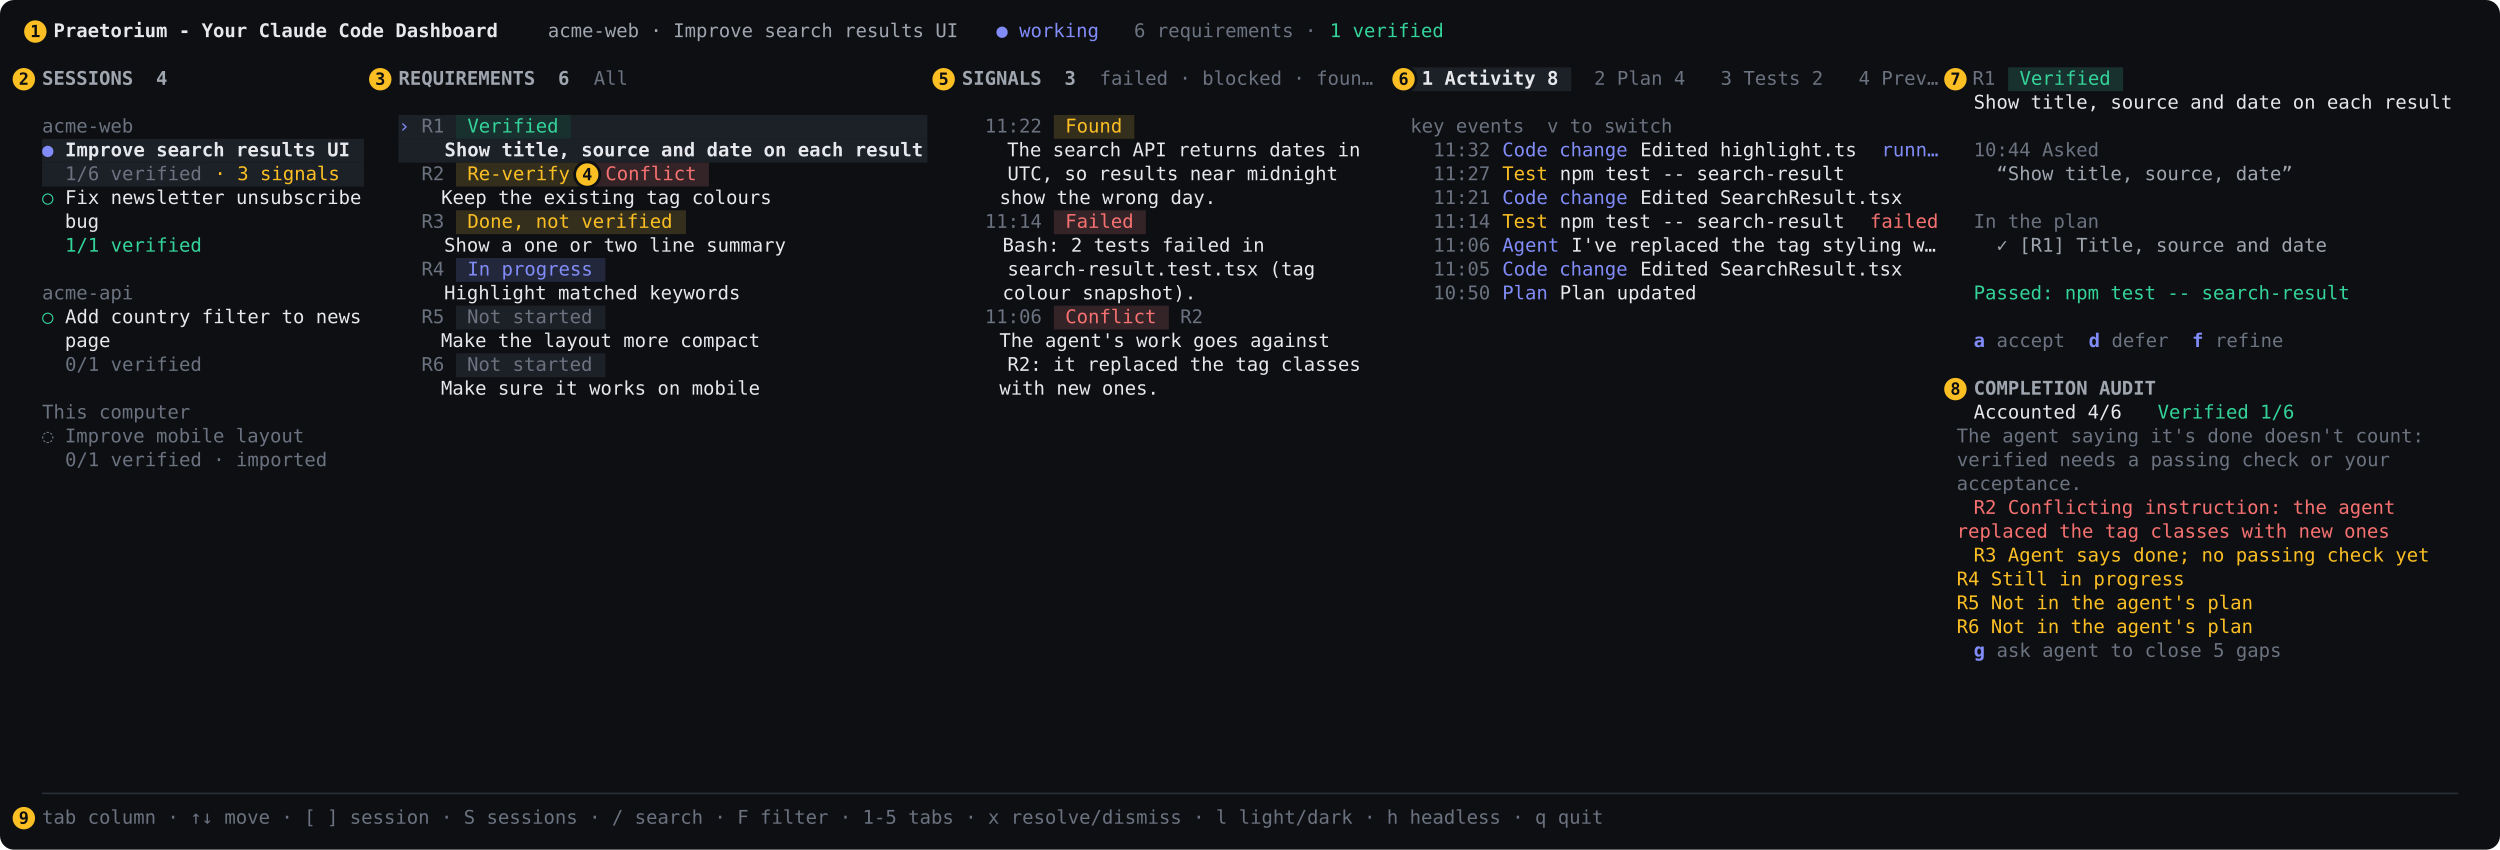
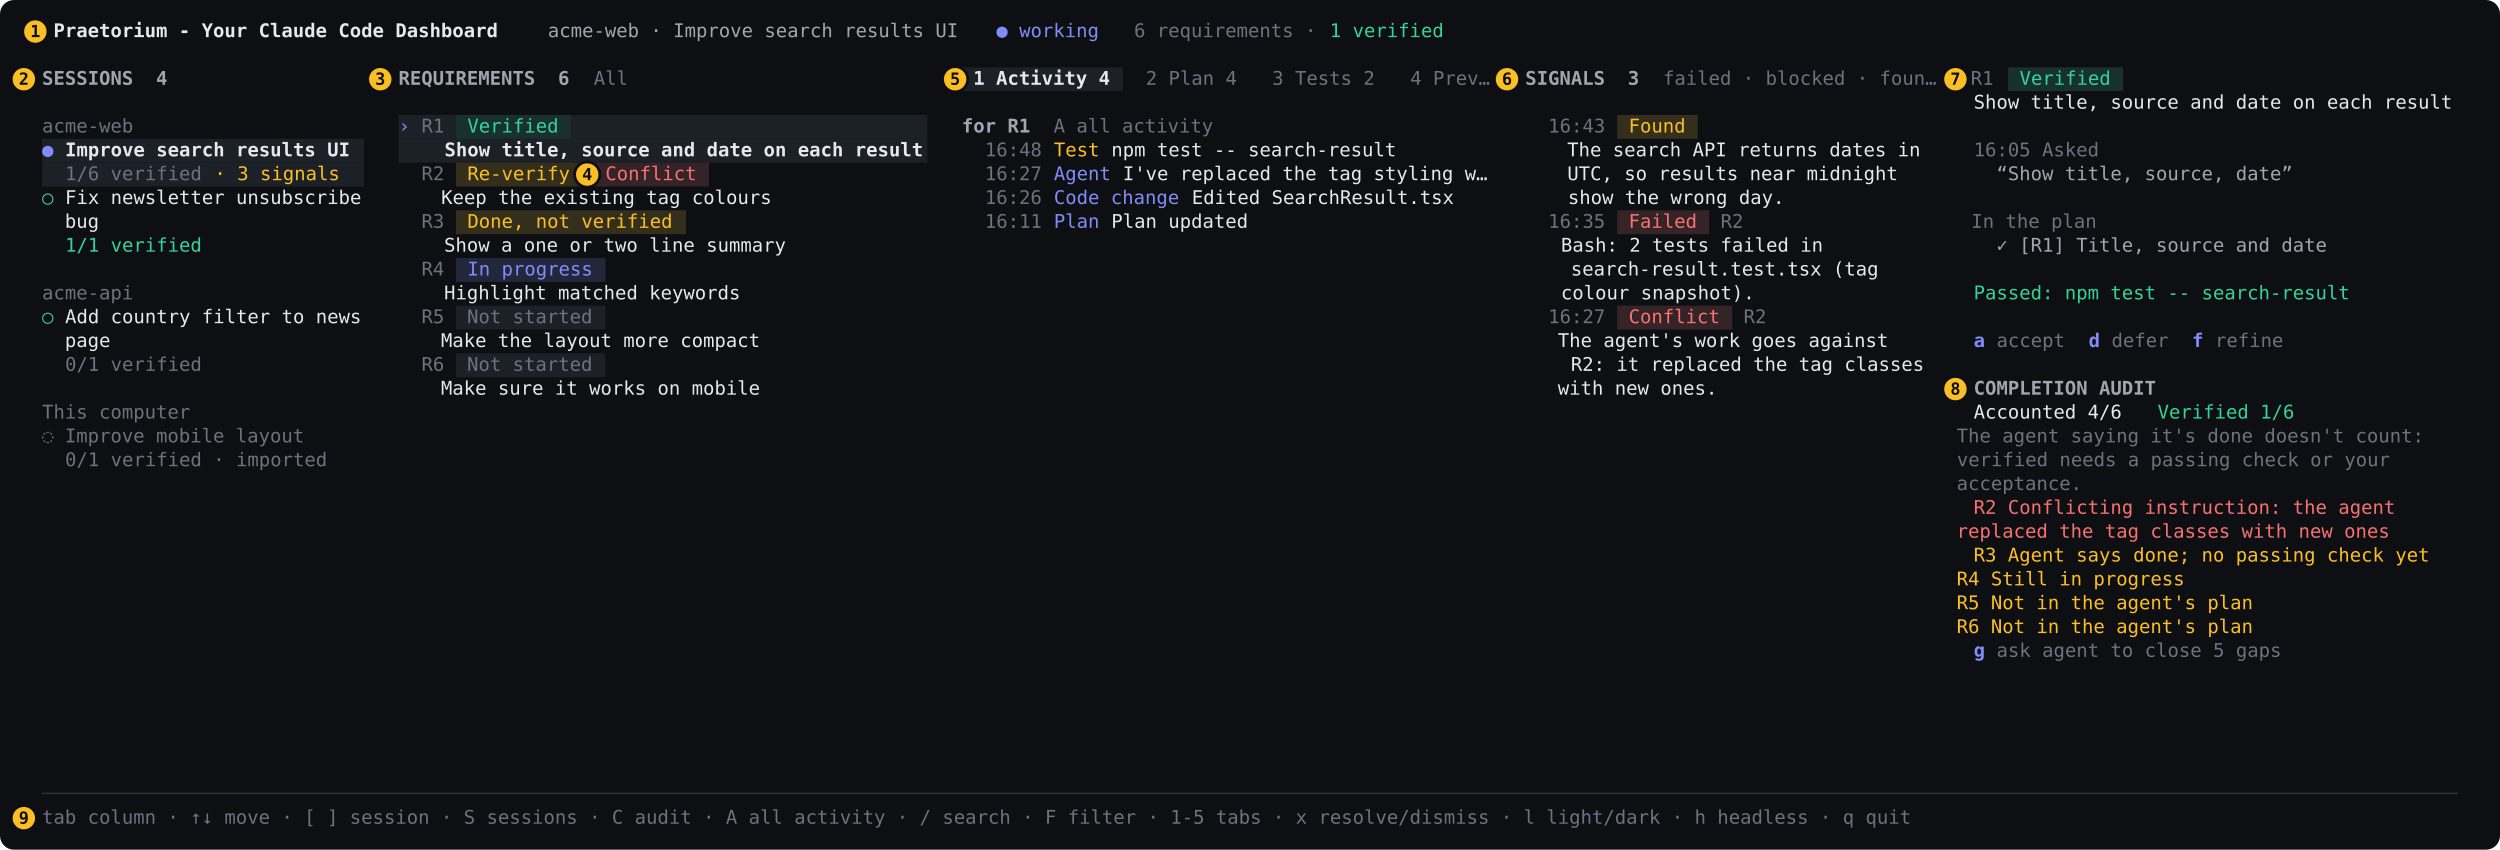
<svg xmlns="http://www.w3.org/2000/svg" viewBox="0 0 1783 606" width="100%" font-family="ui-monospace, SFMono-Regular, Menlo, Consolas, monospace" font-size="13.5">
  <rect width="1783" height="606" rx="10" fill="#0d0f12" />
  <text x="30.0" y="26.5" fill="#e6e8eb" font-weight="700" xml:space="preserve"> Praetorium - Your Claude Code Dashboard </text>
  <text x="382.6" y="26.5" fill="#a0a6b0" xml:space="preserve"> acme-web · Improve search results UI</text>
  <text x="710.6" y="26.5" fill="#818cf8" xml:space="preserve">● working</text>
  <text x="784.4" y="26.5" fill="#6b7280" xml:space="preserve">   6 requirements · </text>
  <text x="948.4" y="26.5" fill="#34d399" xml:space="preserve">1 verified                                                                                          </text>
-   <rect x="1005.8" y="48" width="114.8" height="17" fill="#1c2027" />
+   <rect x="686.0" y="48" width="114.8" height="17" fill="#1c2027" />
  <rect x="1432.2" y="48" width="82.0" height="17" fill="#18312e" />
  <text x="30.0" y="60.5" fill="#a0a6b0" font-weight="700" xml:space="preserve">SESSIONS  4</text>
  <text x="284.2" y="60.5" fill="#a0a6b0" font-weight="700" xml:space="preserve">REQUIREMENTS  6</text>
  <text x="407.2" y="60.5" fill="#6b7280" xml:space="preserve">  All                             </text>
-   <text x="686.0" y="60.5" fill="#a0a6b0" font-weight="700" xml:space="preserve">SIGNALS  3</text>
-   <text x="768.0" y="60.5" fill="#6b7280" xml:space="preserve">  failed · blocked · foun…   </text>
-   <text x="1005.8" y="60.5" fill="#e6e8eb" font-weight="700" xml:space="preserve"> 1 Activity 8 </text>
-   <text x="1128.8" y="60.5" fill="#6b7280" xml:space="preserve"> 2 Plan 4 </text>
-   <text x="1219.0" y="60.5" fill="#6b7280" xml:space="preserve"> 3 Tests 2 </text>
-   <text x="1317.4" y="60.5" fill="#6b7280" xml:space="preserve"> 4 Prev…   R1 </text>
+   <text x="686.0" y="60.5" fill="#e6e8eb" font-weight="700" xml:space="preserve"> 1 Activity 4 </text>
+   <text x="809.0" y="60.5" fill="#6b7280" xml:space="preserve"> 2 Plan 4 </text>
+   <text x="899.2" y="60.5" fill="#6b7280" xml:space="preserve"> 3 Tests 2 </text>
+   <text x="997.6" y="60.5" fill="#6b7280" xml:space="preserve"> 4 Prev…   </text>
+   <text x="1087.8" y="60.5" fill="#a0a6b0" font-weight="700" xml:space="preserve">SIGNALS  3</text>
+   <text x="1169.8" y="60.5" fill="#6b7280" xml:space="preserve">  failed · blocked · foun…   R1 </text>
  <text x="1432.2" y="60.5" fill="#34d399" xml:space="preserve"> Verified                                </text>
  <text x="1407.6" y="77.5" fill="#e6e8eb" xml:space="preserve">Show title, source and date on each result  </text>
  <rect x="284.2" y="82" width="41.0" height="17" fill="#1c2027" />
  <rect x="325.2" y="82" width="82.0" height="17" fill="#18312e" />
  <rect x="407.2" y="82" width="254.2" height="17" fill="#1c2027" />
-   <rect x="751.6" y="82" width="57.4" height="17" fill="#342f1d" />
+   <rect x="1153.4" y="82" width="57.4" height="17" fill="#342f1d" />
  <text x="30.0" y="94.5" fill="#6b7280" xml:space="preserve">acme-web                       </text>
  <text x="284.2" y="94.5" fill="#818cf8" xml:space="preserve">› </text>
  <text x="300.6" y="94.5" fill="#6b7280" xml:space="preserve">R1 </text>
  <text x="325.2" y="94.5" fill="#34d399" xml:space="preserve"> Verified                                   </text>
-   <text x="702.4" y="94.5" fill="#6b7280" xml:space="preserve">11:22 </text>
-   <text x="751.6" y="94.5" fill="#fbbf24" xml:space="preserve"> Found                         </text>
-   <text x="1005.8" y="94.5" fill="#6b7280" xml:space="preserve">key events  v to switch                                                                      </text>
+   <text x="686.0" y="94.5" fill="#a0a6b0" font-weight="700" xml:space="preserve">for R1</text>
+   <text x="735.2" y="94.5" fill="#6b7280" xml:space="preserve">  A all activity                           </text>
+   <text x="1104.2" y="94.5" fill="#6b7280" xml:space="preserve">16:43 </text>
+   <text x="1153.4" y="94.5" fill="#fbbf24" xml:space="preserve"> Found                                                                     </text>
  <rect x="30.0" y="99" width="229.6" height="17" fill="#1c2027" />
  <rect x="284.2" y="99" width="377.2" height="17" fill="#1c2027" />
  <text x="30.0" y="111.5" fill="#818cf8" xml:space="preserve">● </text>
  <text x="46.4" y="111.5" fill="#e6e8eb" font-weight="700" xml:space="preserve">Improve search results UI</text>
  <text x="317.0" y="111.5" fill="#e6e8eb" font-weight="700" xml:space="preserve">Show title, source and date on each result</text>
-   <text x="661.4" y="111.5" fill="#e6e8eb" xml:space="preserve">       The search API returns dates in    </text>
-   <text x="1022.2" y="111.5" fill="#6b7280" xml:space="preserve">11:32 </text>
-   <text x="1071.4" y="111.5" fill="#818cf8" xml:space="preserve">Code change </text>
-   <text x="1169.8" y="111.5" fill="#e6e8eb" xml:space="preserve">Edited highlight.ts</text>
-   <text x="1325.6" y="111.5" fill="#818cf8" xml:space="preserve">  runn…   </text>
-   <text x="1407.6" y="111.5" fill="#6b7280" xml:space="preserve">10:44 Asked                                 </text>
+   <text x="702.4" y="111.5" fill="#6b7280" xml:space="preserve">16:48 </text>
+   <text x="751.6" y="111.5" fill="#fbbf24" xml:space="preserve">Test </text>
+   <text x="792.6" y="111.5" fill="#e6e8eb" xml:space="preserve">npm test -- search-result               The search API returns dates in    </text>
+   <text x="1407.6" y="111.5" fill="#6b7280" xml:space="preserve">16:05 Asked                                 </text>
  <rect x="30.0" y="116" width="229.6" height="17" fill="#1c2027" />
  <rect x="325.2" y="116" width="90.2" height="17" fill="#342f1d" />
  <rect x="423.6" y="116" width="82.0" height="17" fill="#342428" />
  <text x="46.4" y="128.5" fill="#6b7280" xml:space="preserve">1/6 verified</text>
  <text x="144.8" y="128.5" fill="#fbbf24" xml:space="preserve"> · 3 signals     </text>
  <text x="300.6" y="128.5" fill="#6b7280" xml:space="preserve">R2 </text>
  <text x="325.2" y="128.5" fill="#fbbf24" xml:space="preserve"> Re-verify </text>
  <text x="423.6" y="128.5" fill="#f87171" xml:space="preserve"> Conflict                       </text>
-   <text x="686.0" y="128.5" fill="#e6e8eb" xml:space="preserve">    UTC, so results near midnight      </text>
-   <text x="1022.2" y="128.5" fill="#6b7280" xml:space="preserve">11:27 </text>
-   <text x="1071.4" y="128.5" fill="#fbbf24" xml:space="preserve">Test </text>
-   <text x="1112.4" y="128.5" fill="#e6e8eb" xml:space="preserve">npm test -- search-result           </text>
+   <text x="702.4" y="128.5" fill="#6b7280" xml:space="preserve">16:27 </text>
+   <text x="751.6" y="128.5" fill="#818cf8" xml:space="preserve">Agent </text>
+   <text x="800.8" y="128.5" fill="#e6e8eb" xml:space="preserve">I've replaced the tag styling w…       UTC, so results near midnight      </text>
  <text x="1407.6" y="128.5" fill="#a0a6b0" xml:space="preserve">  “Show title, source, date”                </text>
  <text x="30.0" y="145.5" fill="#34d399" xml:space="preserve">○ </text>
-   <text x="46.4" y="145.5" fill="#e6e8eb" xml:space="preserve">Fix newsletter unsubscribe       Keep the existing tag colours                    show the wrong day.                </text>
-   <text x="1022.2" y="145.5" fill="#6b7280" xml:space="preserve">11:21 </text>
-   <text x="1071.4" y="145.5" fill="#818cf8" xml:space="preserve">Code change </text>
-   <text x="1169.8" y="145.5" fill="#e6e8eb" xml:space="preserve">Edited SearchResult.tsx                                                  </text>
+   <text x="46.4" y="145.5" fill="#e6e8eb" xml:space="preserve">Fix newsletter unsubscribe       Keep the existing tag colours                </text>
+   <text x="702.4" y="145.5" fill="#6b7280" xml:space="preserve">16:26 </text>
+   <text x="751.6" y="145.5" fill="#818cf8" xml:space="preserve">Code change </text>
+   <text x="850.0" y="145.5" fill="#e6e8eb" xml:space="preserve">Edited SearchResult.tsx          show the wrong day.                                                            </text>
  <rect x="325.2" y="150" width="164.0" height="17" fill="#342f1d" />
-   <rect x="751.6" y="150" width="65.6" height="17" fill="#342428" />
+   <rect x="1153.4" y="150" width="65.6" height="17" fill="#342428" />
  <text x="30.0" y="162.5" fill="#e6e8eb" xml:space="preserve">  bug                          </text>
  <text x="300.6" y="162.5" fill="#6b7280" xml:space="preserve">R3 </text>
  <text x="325.2" y="162.5" fill="#fbbf24" xml:space="preserve"> Done, not verified                         </text>
-   <text x="702.4" y="162.5" fill="#6b7280" xml:space="preserve">11:14 </text>
-   <text x="751.6" y="162.5" fill="#f87171" xml:space="preserve"> Failed                        </text>
-   <text x="1022.2" y="162.5" fill="#6b7280" xml:space="preserve">11:14 </text>
-   <text x="1071.4" y="162.5" fill="#fbbf24" xml:space="preserve">Test </text>
-   <text x="1112.4" y="162.5" fill="#e6e8eb" xml:space="preserve">npm test -- search-result</text>
-   <text x="1317.4" y="162.5" fill="#f87171" xml:space="preserve">  failed   </text>
-   <text x="1407.6" y="162.5" fill="#6b7280" xml:space="preserve">In the plan                                 </text>
+   <text x="702.4" y="162.5" fill="#6b7280" xml:space="preserve">16:11 </text>
+   <text x="751.6" y="162.5" fill="#818cf8" xml:space="preserve">Plan </text>
+   <text x="792.6" y="162.5" fill="#e6e8eb" xml:space="preserve">Plan updated                        </text>
+   <text x="1104.2" y="162.5" fill="#6b7280" xml:space="preserve">16:35 </text>
+   <text x="1153.4" y="162.5" fill="#f87171" xml:space="preserve"> Failed </text>
+   <text x="1219.0" y="162.5" fill="#6b7280" xml:space="preserve"> R2                    In the plan                                 </text>
  <text x="46.4" y="179.5" fill="#34d399" xml:space="preserve">1/1 verified                 </text>
-   <text x="284.2" y="179.5" fill="#e6e8eb" xml:space="preserve">    Show a one or two line summary                   Bash: 2 tests failed in            </text>
-   <text x="1022.2" y="179.5" fill="#6b7280" xml:space="preserve">11:06 </text>
-   <text x="1071.4" y="179.5" fill="#818cf8" xml:space="preserve">Agent </text>
-   <text x="1120.6" y="179.5" fill="#e6e8eb" xml:space="preserve">I've replaced the tag styling w…   </text>
+   <text x="284.2" y="179.5" fill="#e6e8eb" xml:space="preserve">    Show a one or two line summary                                                                    Bash: 2 tests failed in            </text>
  <text x="1407.6" y="179.5" fill="#a0a6b0" xml:space="preserve">  ✓ [R1] Title, source and date             </text>
  <rect x="325.2" y="184" width="106.6" height="17" fill="#23273b" />
  <text x="300.6" y="196.5" fill="#6b7280" xml:space="preserve">R4 </text>
-   <text x="325.2" y="196.5" fill="#818cf8" xml:space="preserve"> In progress                                </text>
-   <text x="686.0" y="196.5" fill="#e6e8eb" xml:space="preserve">    search-result.test.tsx (tag        </text>
-   <text x="1022.2" y="196.5" fill="#6b7280" xml:space="preserve">11:05 </text>
-   <text x="1071.4" y="196.5" fill="#818cf8" xml:space="preserve">Code change </text>
-   <text x="1169.8" y="196.5" fill="#e6e8eb" xml:space="preserve">Edited SearchResult.tsx                                                  </text>
+   <text x="325.2" y="196.5" fill="#818cf8" xml:space="preserve"> In progress                                                                                 </text>
+   <text x="1087.8" y="196.5" fill="#e6e8eb" xml:space="preserve">    search-result.test.tsx (tag                                                    </text>
  <text x="30.0" y="213.5" fill="#6b7280" xml:space="preserve">acme-api                       </text>
-   <text x="284.2" y="213.5" fill="#e6e8eb" xml:space="preserve">    Highlight matched keywords                       colour snapshot).                  </text>
-   <text x="1022.2" y="213.5" fill="#6b7280" xml:space="preserve">10:50 </text>
-   <text x="1071.4" y="213.5" fill="#818cf8" xml:space="preserve">Plan </text>
-   <text x="1112.4" y="213.5" fill="#e6e8eb" xml:space="preserve">Plan updated                        </text>
+   <text x="284.2" y="213.5" fill="#e6e8eb" xml:space="preserve">    Highlight matched keywords                                                                        colour snapshot).                  </text>
  <text x="1407.6" y="213.5" fill="#34d399" xml:space="preserve">Passed: npm test -- search-result           </text>
  <rect x="325.2" y="218" width="106.6" height="17" fill="#1c2027" />
-   <rect x="751.6" y="218" width="82.0" height="17" fill="#342428" />
+   <rect x="1153.4" y="218" width="82.0" height="17" fill="#342428" />
  <text x="30.0" y="230.5" fill="#34d399" xml:space="preserve">○ </text>
  <text x="46.4" y="230.5" fill="#e6e8eb" xml:space="preserve">Add country filter to news   </text>
-   <text x="300.6" y="230.5" fill="#6b7280" xml:space="preserve">R5  Not started                                </text>
-   <text x="702.4" y="230.5" fill="#6b7280" xml:space="preserve">11:06 </text>
-   <text x="751.6" y="230.5" fill="#f87171" xml:space="preserve"> Conflict </text>
-   <text x="833.6" y="230.5" fill="#6b7280" xml:space="preserve"> R2                                                                                                               </text>
-   <text x="30.0" y="247.5" fill="#e6e8eb" xml:space="preserve">  page                             Make the layout more compact                     The agent's work goes against                                                       </text>
+   <text x="300.6" y="230.5" fill="#6b7280" xml:space="preserve">R5  Not started                                                                                 </text>
+   <text x="1104.2" y="230.5" fill="#6b7280" xml:space="preserve">16:27 </text>
+   <text x="1153.4" y="230.5" fill="#f87171" xml:space="preserve"> Conflict </text>
+   <text x="1235.4" y="230.5" fill="#6b7280" xml:space="preserve"> R2                                                              </text>
+   <text x="30.0" y="247.5" fill="#e6e8eb" xml:space="preserve">  page                             Make the layout more compact                                                                      The agent's work goes against      </text>
  <text x="1407.6" y="247.5" fill="#818cf8" font-weight="700" xml:space="preserve">a</text>
  <text x="1415.8" y="247.5" fill="#6b7280" xml:space="preserve"> accept  </text>
  <text x="1489.6" y="247.5" fill="#818cf8" font-weight="700" xml:space="preserve">d</text>
  <text x="1497.8" y="247.5" fill="#6b7280" xml:space="preserve"> defer  </text>
  <text x="1563.4" y="247.5" fill="#818cf8" font-weight="700" xml:space="preserve">f</text>
  <text x="1571.6" y="247.5" fill="#6b7280" xml:space="preserve"> refine                 </text>
  <rect x="325.2" y="252" width="106.6" height="17" fill="#1c2027" />
  <text x="46.4" y="264.5" fill="#6b7280" xml:space="preserve">0/1 verified                 </text>
-   <text x="300.6" y="264.5" fill="#6b7280" xml:space="preserve">R6  Not started                                </text>
-   <text x="686.0" y="264.5" fill="#e6e8eb" xml:space="preserve">    R2: it replaced the tag classes                                                                                                 </text>
-   <text x="30.0" y="281.5" fill="#e6e8eb" xml:space="preserve">                                   Make sure it works on mobile                     with new ones.                                                                      </text>
+   <text x="300.6" y="264.5" fill="#6b7280" xml:space="preserve">R6  Not started                                                                                 </text>
+   <text x="1087.8" y="264.5" fill="#e6e8eb" xml:space="preserve">    R2: it replaced the tag classes                                                </text>
+   <text x="30.0" y="281.5" fill="#e6e8eb" xml:space="preserve">                                   Make sure it works on mobile                                                                      with new ones.                     </text>
  <text x="1407.6" y="281.5" fill="#a0a6b0" font-weight="700" xml:space="preserve">COMPLETION AUDIT</text>
  <text x="30.0" y="298.5" fill="#6b7280" xml:space="preserve">This computer                                                                                                                                                           </text>
  <text x="1407.6" y="298.5" fill="#e6e8eb" xml:space="preserve">Accounted 4/6   </text>
  <text x="1538.8" y="298.5" fill="#34d399" xml:space="preserve">Verified 1/6                </text>
  <text x="30.0" y="315.5" fill="#6b7280" xml:space="preserve">◌ Improve mobile layout                                                                                                                                                 The agent saying it's done doesn't count:   </text>
  <text x="46.4" y="332.5" fill="#6b7280" xml:space="preserve">0/1 verified · imported                                                                                                                                               verified needs a passing check or your      </text>
  <text x="30.0" y="349.5" fill="#6b7280" xml:space="preserve">                                                                                                                                                                        acceptance.                                 </text>
  <text x="1407.6" y="366.5" fill="#f87171" xml:space="preserve">R2 Conflicting instruction: the agent       </text>
  <text x="30.0" y="383.5" fill="#f87171" xml:space="preserve">                                                                                                                                                                        replaced the tag classes with new ones      </text>
  <text x="1407.6" y="400.5" fill="#fbbf24" xml:space="preserve">R3 Agent says done; no passing check yet    </text>
  <text x="30.0" y="417.5" fill="#fbbf24" xml:space="preserve">                                                                                                                                                                        R4 Still in progress                        </text>
  <text x="30.0" y="434.5" fill="#fbbf24" xml:space="preserve">                                                                                                                                                                        R5 Not in the agent's plan                  </text>
  <text x="30.0" y="451.5" fill="#fbbf24" xml:space="preserve">                                                                                                                                                                        R6 Not in the agent's plan                  </text>
  <text x="1407.6" y="468.5" fill="#818cf8" font-weight="700" xml:space="preserve">g</text>
  <text x="1415.8" y="468.5" fill="#6b7280" xml:space="preserve"> ask agent to close 5 gaps                 </text>
  <text x="30.0" y="570.5" fill="#2a2f38" xml:space="preserve">────────────────────────────────────────────────────────────────────────────────────────────────────────────────────────────────────────────────────────────────────────────────────────────────────────────────────</text>
-   <text x="30.0" y="587.5" fill="#6b7280" xml:space="preserve">tab column · ↑↓ move · [ ] session · S sessions · / search · F filter · 1-5 tabs · x resolve/dismiss · l light/dark · h headless · q quit                                                                           </text>
+   <text x="30.0" y="587.5" fill="#6b7280" xml:space="preserve">tab column · ↑↓ move · [ ] session · S sessions · C audit · A all activity · / search · F filter · 1-5 tabs · x resolve/dismiss · l light/dark · h headless · q quit                                                </text>
  <circle cx="25.2" cy="22.5" r="9" fill="#fbbf24" stroke="#0d0f12" stroke-width="2" />
  <text x="25.2" y="26.5" fill="#0d0f12" font-weight="700" text-anchor="middle" font-size="12">1</text>
  <circle cx="17.0" cy="56.5" r="9" fill="#fbbf24" stroke="#0d0f12" stroke-width="2" />
  <text x="17.0" y="60.5" fill="#0d0f12" font-weight="700" text-anchor="middle" font-size="12">2</text>
  <circle cx="271.2" cy="56.5" r="9" fill="#fbbf24" stroke="#0d0f12" stroke-width="2" />
  <text x="271.2" y="60.5" fill="#0d0f12" font-weight="700" text-anchor="middle" font-size="12">3</text>
  <circle cx="418.8" cy="124.5" r="9" fill="#fbbf24" stroke="#0d0f12" stroke-width="2" />
  <text x="418.8" y="128.5" fill="#0d0f12" font-weight="700" text-anchor="middle" font-size="12">4</text>
-   <circle cx="673.0" cy="56.5" r="9" fill="#fbbf24" stroke="#0d0f12" stroke-width="2" />
-   <text x="673.0" y="60.5" fill="#0d0f12" font-weight="700" text-anchor="middle" font-size="12">5</text>
-   <circle cx="1001.0" cy="56.5" r="9" fill="#fbbf24" stroke="#0d0f12" stroke-width="2" />
-   <text x="1001.0" y="60.5" fill="#0d0f12" font-weight="700" text-anchor="middle" font-size="12">6</text>
+   <circle cx="681.2" cy="56.5" r="9" fill="#fbbf24" stroke="#0d0f12" stroke-width="2" />
+   <text x="681.2" y="60.5" fill="#0d0f12" font-weight="700" text-anchor="middle" font-size="12">5</text>
+   <circle cx="1074.8" cy="56.5" r="9" fill="#fbbf24" stroke="#0d0f12" stroke-width="2" />
+   <text x="1074.8" y="60.5" fill="#0d0f12" font-weight="700" text-anchor="middle" font-size="12">6</text>
  <circle cx="1394.6" cy="56.5" r="9" fill="#fbbf24" stroke="#0d0f12" stroke-width="2" />
  <text x="1394.6" y="60.5" fill="#0d0f12" font-weight="700" text-anchor="middle" font-size="12">7</text>
  <circle cx="1394.6" cy="277.5" r="9" fill="#fbbf24" stroke="#0d0f12" stroke-width="2" />
  <text x="1394.6" y="281.5" fill="#0d0f12" font-weight="700" text-anchor="middle" font-size="12">8</text>
  <circle cx="17.0" cy="583.5" r="9" fill="#fbbf24" stroke="#0d0f12" stroke-width="2" />
  <text x="17.0" y="587.5" fill="#0d0f12" font-weight="700" text-anchor="middle" font-size="12">9</text>
</svg>
